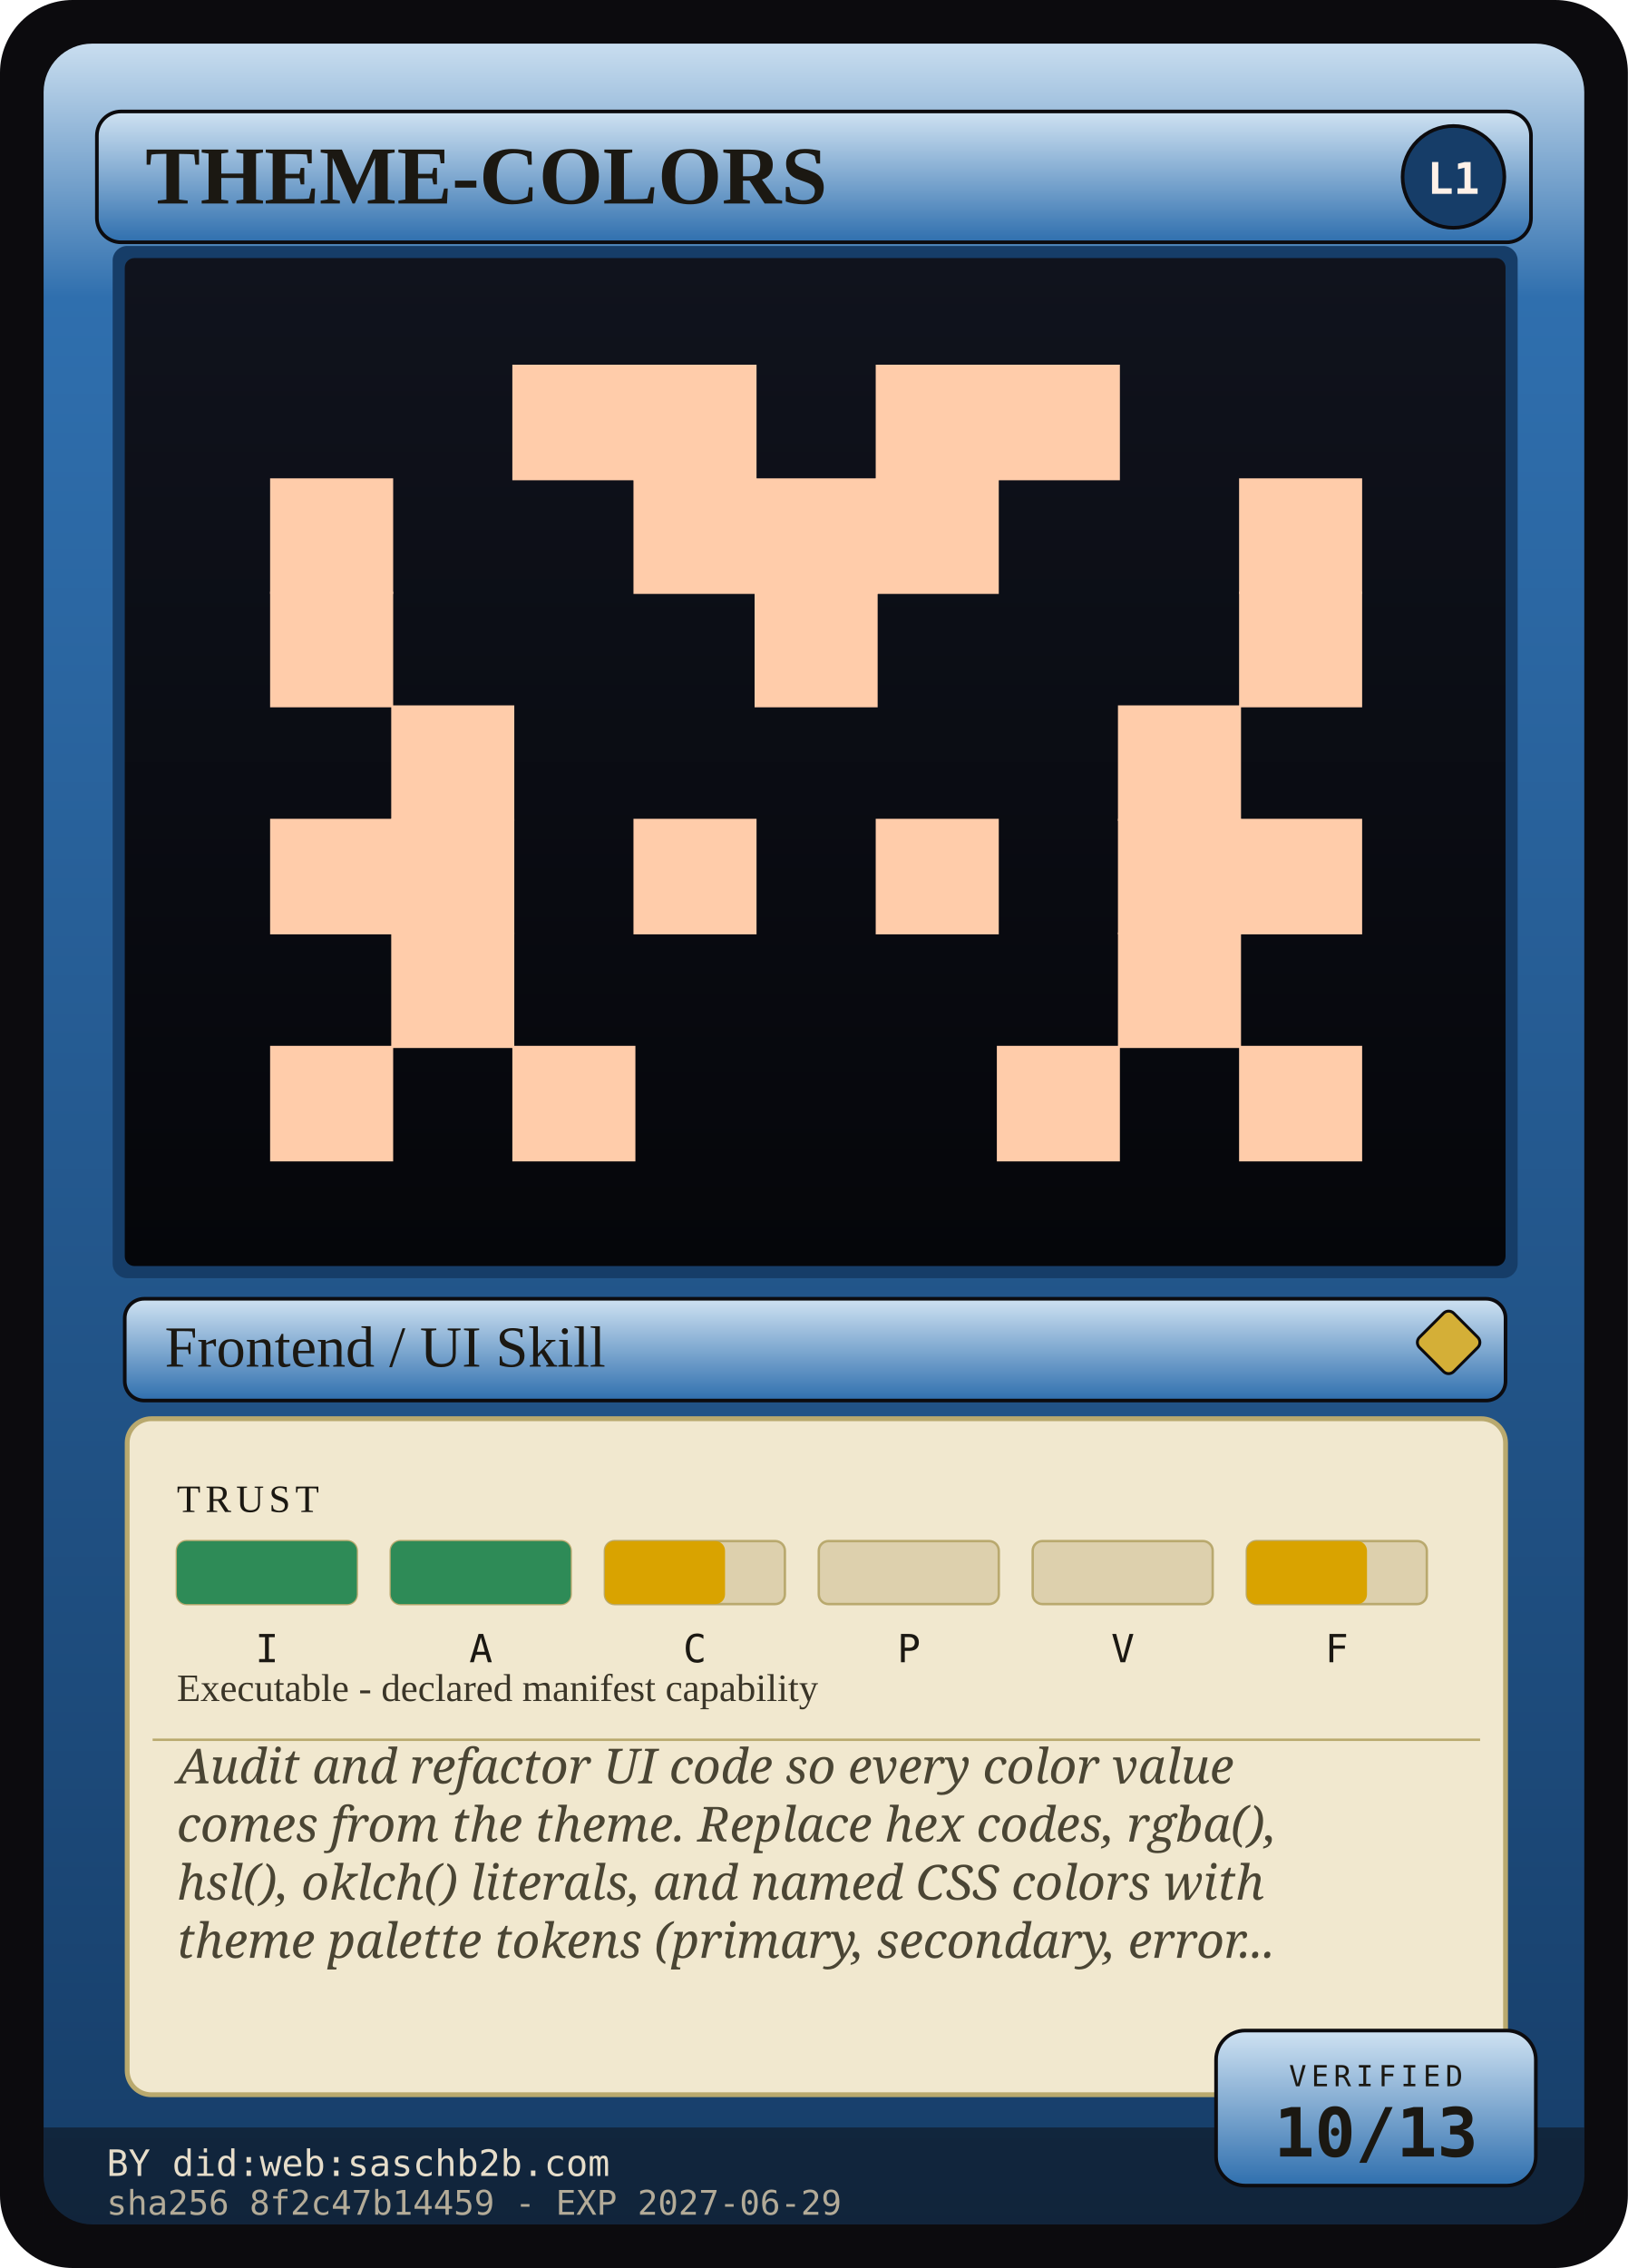
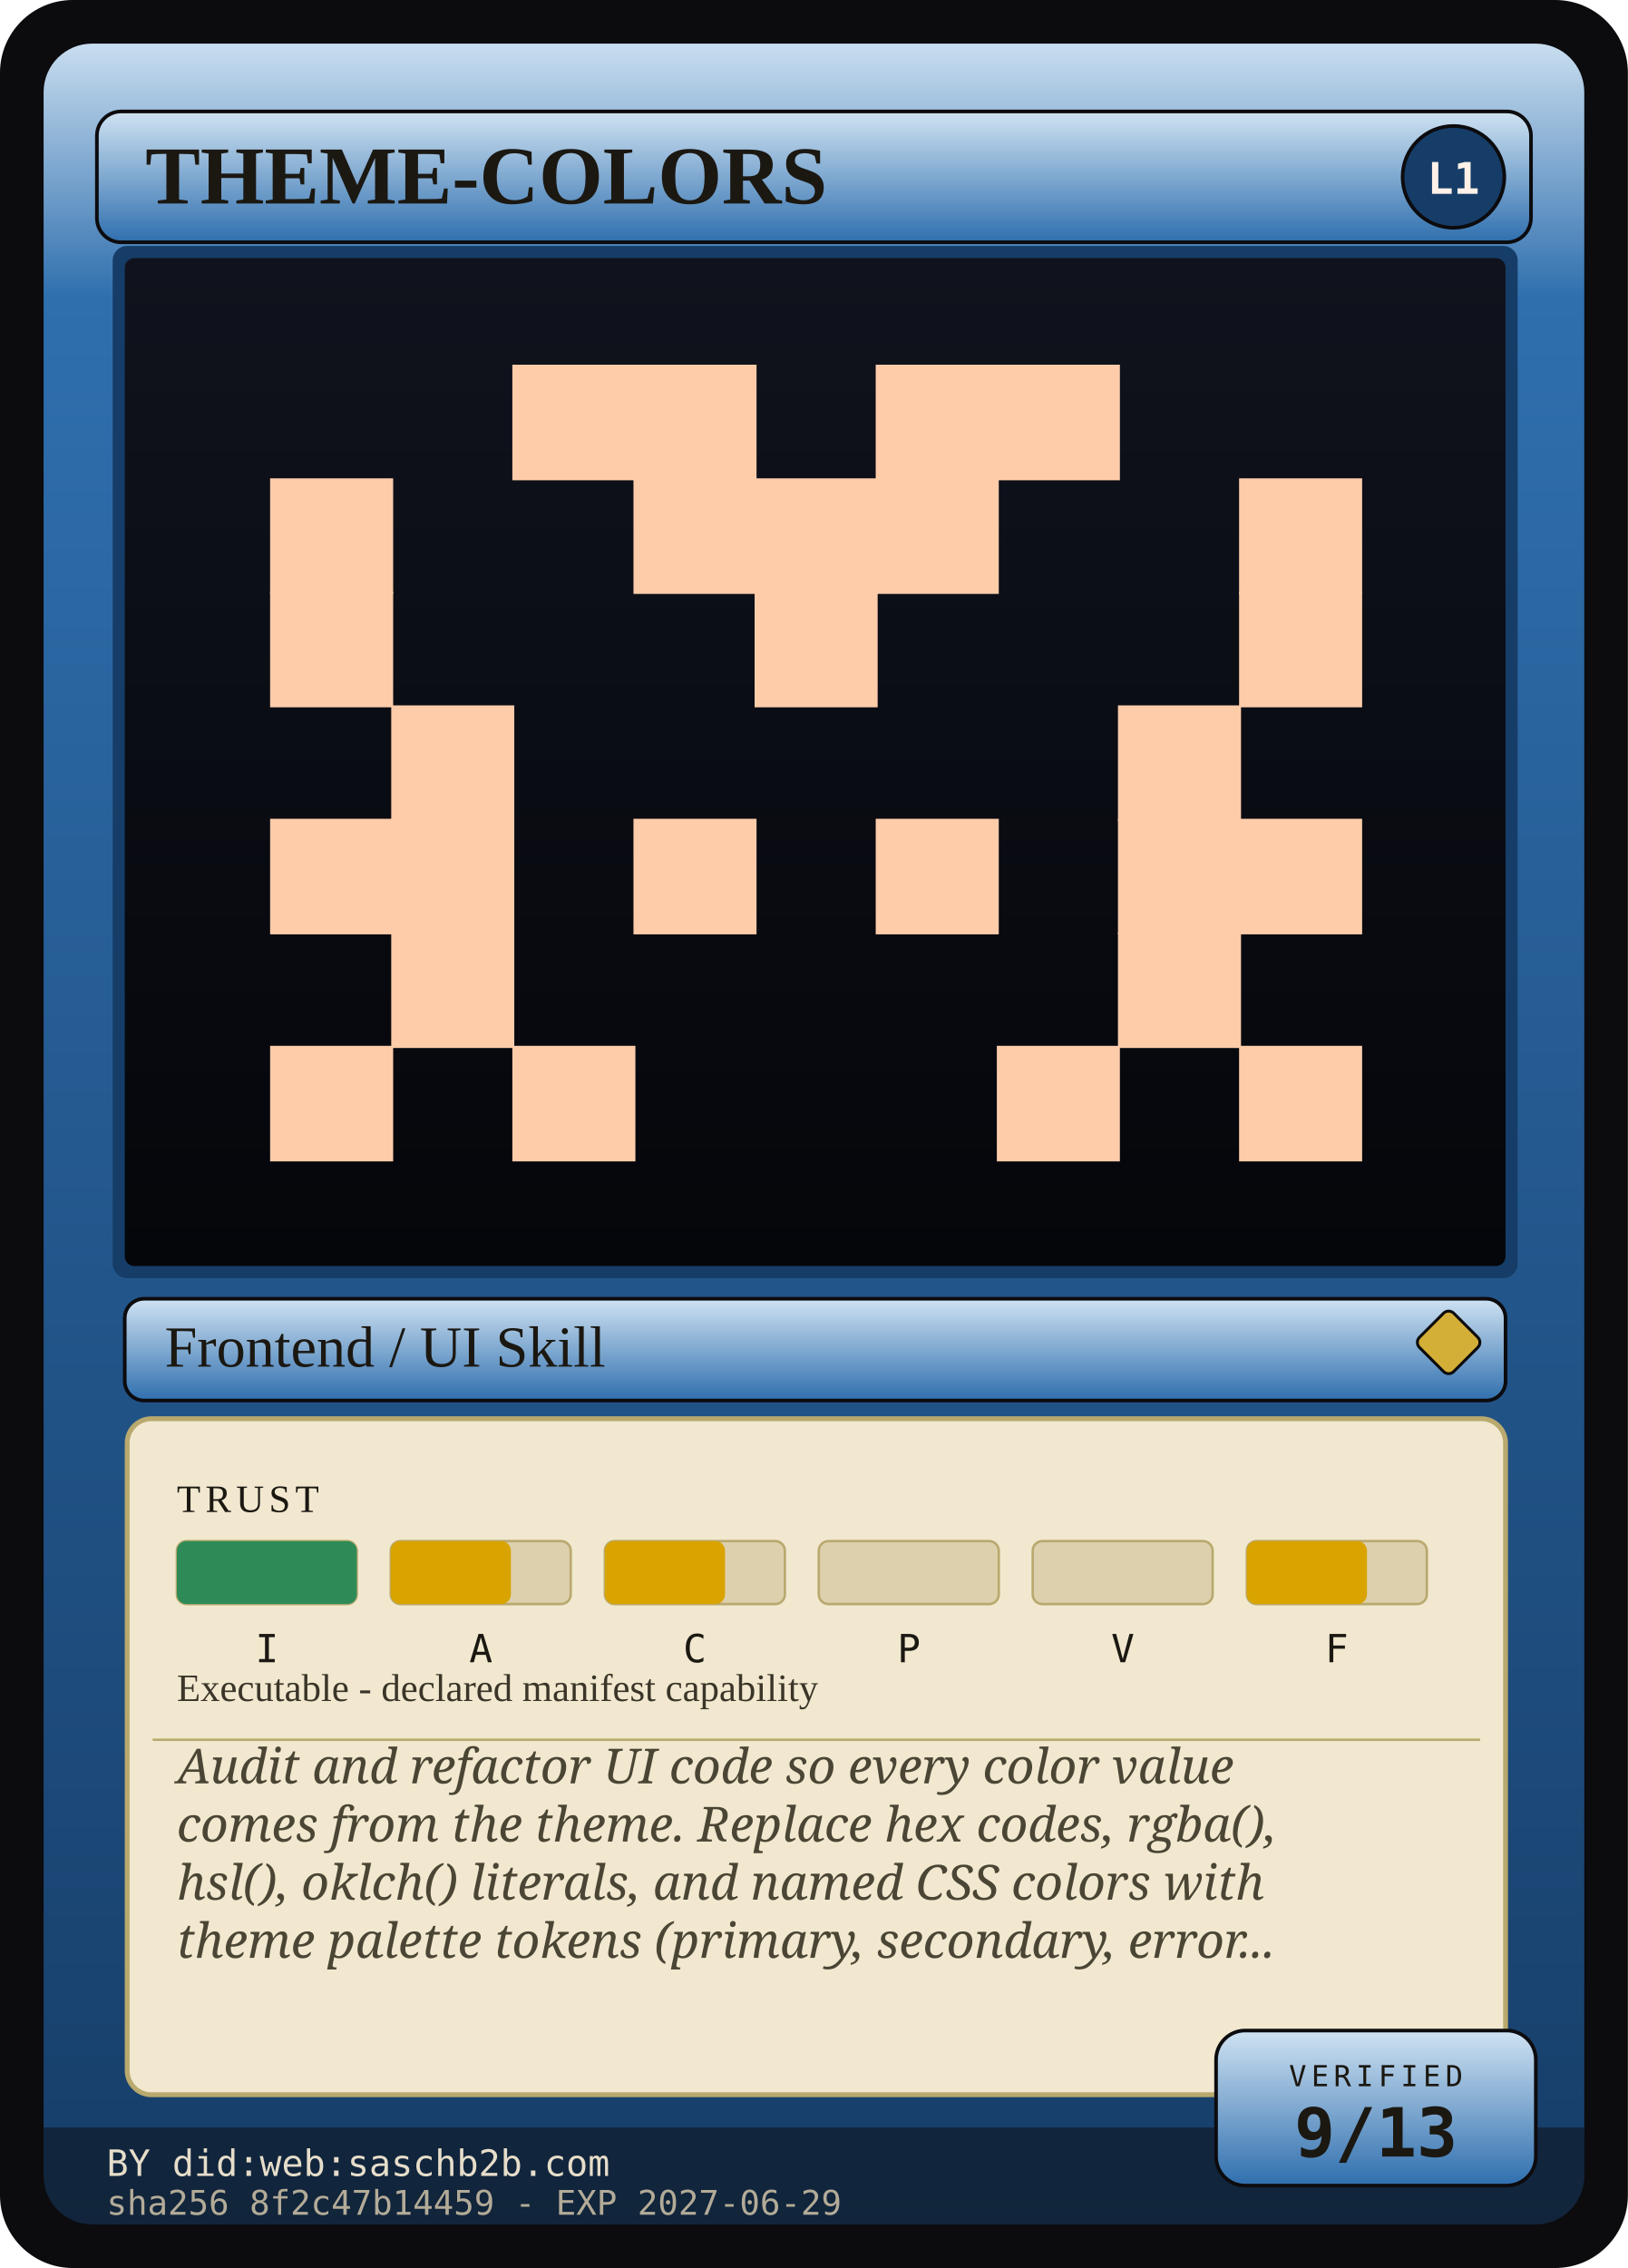
<svg xmlns="http://www.w3.org/2000/svg" width="672" height="936" viewBox="0 0 672 936" font-family="Georgia,'Times New Roman',serif">
  <defs>
    <linearGradient id="frame" x1="0" y1="0" x2="0" y2="1">
      <stop offset="0" stop-color="#cfe2f2" />
      <stop offset="0.12" stop-color="#2f6fae" />
      <stop offset="1" stop-color="#163d68" />
    </linearGradient>
    <linearGradient id="plate" x1="0" y1="0" x2="0" y2="1">
      <stop offset="0" stop-color="#cfe2f2" />
      <stop offset="1" stop-color="#2f6fae" />
    </linearGradient>
    <linearGradient id="art" x1="0" y1="0" x2="0" y2="1">
      <stop offset="0" stop-color="#10131d" />
      <stop offset="1" stop-color="#05060a" />
    </linearGradient>
    <clipPath id="scr">
      <rect x="51.5" y="106.5" width="570" height="416" rx="4" />
    </clipPath>
  </defs>
  <rect x="0" y="0" width="672" height="936" rx="30" fill="#0c0b0e" />
  <rect x="18" y="18" width="636" height="900" rx="20" fill="url(#frame)" />
  <rect x="40" y="46" width="592" height="54" rx="10" fill="url(#plate)" stroke="#0c0b0e" stroke-width="1.5" />
  <text x="60" y="84" font-size="34" font-weight="bold" fill="#1b1812">THEME-COLORS</text>
  <circle cx="600" cy="73" r="21" fill="#163d68" stroke="#0c0b0e" stroke-width="1.5" />
  <text x="600" y="80" font-size="18" font-weight="bold" fill="#fff1e8" text-anchor="middle" font-family="ui-monospace,monospace">L1</text>
  <rect x="46.5" y="101.5" width="580" height="426" rx="6" fill="#163d68" />
  <g clip-path="url(#scr)">
    <rect x="51.5" y="106.5" width="570" height="416" fill="url(#art)" />
    <rect x="211.5" y="150.5" width="50.8" height="47.7" fill="#ffccaa" />
    <rect x="411.5" y="150.5" width="50.8" height="47.7" fill="#ffccaa" />
    <rect x="261.5" y="150.5" width="50.8" height="47.7" fill="#ffccaa" />
    <rect x="361.5" y="150.5" width="50.8" height="47.7" fill="#ffccaa" />
    <rect x="111.5" y="197.4" width="50.8" height="47.7" fill="#ffccaa" />
    <rect x="511.5" y="197.4" width="50.8" height="47.7" fill="#ffccaa" />
    <rect x="261.5" y="197.4" width="50.8" height="47.7" fill="#ffccaa" />
    <rect x="361.5" y="197.4" width="50.8" height="47.7" fill="#ffccaa" />
    <rect x="311.5" y="197.4" width="50.8" height="47.7" fill="#ffccaa" />
    <rect x="111.5" y="244.2" width="50.8" height="47.7" fill="#ffccaa" />
    <rect x="511.5" y="244.2" width="50.8" height="47.7" fill="#ffccaa" />
    <rect x="311.5" y="244.2" width="50.8" height="47.7" fill="#ffccaa" />
    <rect x="161.5" y="291.1" width="50.8" height="47.7" fill="#ffccaa" />
    <rect x="461.5" y="291.1" width="50.8" height="47.7" fill="#ffccaa" />
    <rect x="111.5" y="337.9" width="50.8" height="47.7" fill="#ffccaa" />
    <rect x="511.5" y="337.9" width="50.8" height="47.7" fill="#ffccaa" />
    <rect x="161.5" y="337.9" width="50.8" height="47.7" fill="#ffccaa" />
    <rect x="461.5" y="337.9" width="50.8" height="47.7" fill="#ffccaa" />
    <rect x="261.5" y="337.9" width="50.8" height="47.7" fill="#ffccaa" />
    <rect x="361.5" y="337.9" width="50.8" height="47.7" fill="#ffccaa" />
    <rect x="161.5" y="384.8" width="50.8" height="47.7" fill="#ffccaa" />
    <rect x="461.5" y="384.8" width="50.8" height="47.7" fill="#ffccaa" />
    <rect x="111.5" y="431.6" width="50.8" height="47.7" fill="#ffccaa" />
    <rect x="511.5" y="431.6" width="50.8" height="47.7" fill="#ffccaa" />
    <rect x="211.5" y="431.6" width="50.8" height="47.7" fill="#ffccaa" />
    <rect x="411.5" y="431.6" width="50.8" height="47.7" fill="#ffccaa" />
  </g>
  <rect x="51.5" y="536" width="570" height="42" rx="8" fill="url(#plate)" stroke="#0c0b0e" stroke-width="1.5" />
  <text x="68" y="564" font-size="24" fill="#1b1812">Frontend / UI Skill</text>
  <rect x="588" y="544" width="20" height="20" rx="3" transform="rotate(45 598 554)" fill="#d4af37" stroke="#0c0b0e" stroke-width="1.2" />
  <rect x="52.5" y="585.5" width="569" height="279" rx="10" fill="#f1e8cf" stroke="#b9a96e" stroke-width="2" />
  <text x="73" y="624" font-size="16" letter-spacing="2" fill="#1b1812">TRUST</text>
  <rect x="73.0" y="636" width="74.3" height="26" rx="4" fill="#ddd0ad" stroke="#b9a96e" stroke-width="1" />
  <rect x="73.0" y="636" width="74.3" height="26" rx="4" fill="#2e8b57" />
  <text x="110.2" y="686" font-size="16" fill="#1b1812" text-anchor="middle" font-family="ui-monospace,monospace">I</text>
  <rect x="161.3" y="636" width="74.3" height="26" rx="4" fill="#ddd0ad" stroke="#b9a96e" stroke-width="1" />
-   <rect x="161.3" y="636" width="74.3" height="26" rx="4" fill="#2e8b57" />
+   <rect x="161.3" y="636" width="49.6" height="26" rx="4" fill="#d9a300" />
  <text x="198.5" y="686" font-size="16" fill="#1b1812" text-anchor="middle" font-family="ui-monospace,monospace">A</text>
  <rect x="249.7" y="636" width="74.3" height="26" rx="4" fill="#ddd0ad" stroke="#b9a96e" stroke-width="1" />
  <rect x="249.7" y="636" width="49.6" height="26" rx="4" fill="#d9a300" />
  <text x="286.8" y="686" font-size="16" fill="#1b1812" text-anchor="middle" font-family="ui-monospace,monospace">C</text>
  <rect x="338.0" y="636" width="74.3" height="26" rx="4" fill="#ddd0ad" stroke="#b9a96e" stroke-width="1" />
  <rect x="338.0" y="636" width="0.0" height="26" rx="4" fill="#8a8378" />
  <text x="375.2" y="686" font-size="16" fill="#1b1812" text-anchor="middle" font-family="ui-monospace,monospace">P</text>
  <rect x="426.3" y="636" width="74.3" height="26" rx="4" fill="#ddd0ad" stroke="#b9a96e" stroke-width="1" />
  <rect x="426.3" y="636" width="0.0" height="26" rx="4" fill="#8a8378" />
  <text x="463.5" y="686" font-size="16" fill="#1b1812" text-anchor="middle" font-family="ui-monospace,monospace">V</text>
  <rect x="514.7" y="636" width="74.3" height="26" rx="4" fill="#ddd0ad" stroke="#b9a96e" stroke-width="1" />
  <rect x="514.7" y="636" width="49.6" height="26" rx="4" fill="#d9a300" />
  <text x="551.8" y="686" font-size="16" fill="#1b1812" text-anchor="middle" font-family="ui-monospace,monospace">F</text>
  <text x="73" y="702" font-size="16" fill="#3a3528">Executable - declared manifest capability</text>
  <line x1="63" y1="718" x2="611" y2="718" stroke="#b9a96e" stroke-width="1" />
  <text x="73" y="736" font-size="20" font-style="italic" fill="#4a4534" font-family="Georgia,serif">Audit and refactor UI code so every color value</text>
  <text x="73" y="760" font-size="20" font-style="italic" fill="#4a4534" font-family="Georgia,serif">comes from the theme. Replace hex codes, rgba(),</text>
  <text x="73" y="784" font-size="20" font-style="italic" fill="#4a4534" font-family="Georgia,serif">hsl(), oklch() literals, and named CSS colors with</text>
  <text x="73" y="808" font-size="20" font-style="italic" fill="#4a4534" font-family="Georgia,serif">theme palette tokens (primary, secondary, error...</text>
  <rect x="18" y="878" width="636" height="40" fill="#0c0b0e" opacity="0.5" />
  <text x="44" y="898" font-size="15" fill="#e6ddca" font-family="ui-monospace,monospace">BY did:web:saschb2b.com</text>
  <text x="44" y="914" font-size="14" fill="#b3ab98" font-family="ui-monospace,monospace">sha256 8f2c47b14459 - EXP 2027-06-29</text>
  <rect x="502" y="838" width="132" height="64" rx="12" fill="url(#plate)" stroke="#0c0b0e" stroke-width="1.5" />
  <text x="568" y="861" font-size="12" letter-spacing="2" fill="#1b1812" text-anchor="middle" font-family="ui-monospace,monospace">VERIFIED</text>
-   <text x="568" y="890" font-size="28" font-weight="bold" fill="#1b1812" text-anchor="middle" font-family="ui-monospace,monospace">10/13</text>
+   <text x="568" y="890" font-size="28" font-weight="bold" fill="#1b1812" text-anchor="middle" font-family="ui-monospace,monospace">9/13</text>
</svg>
